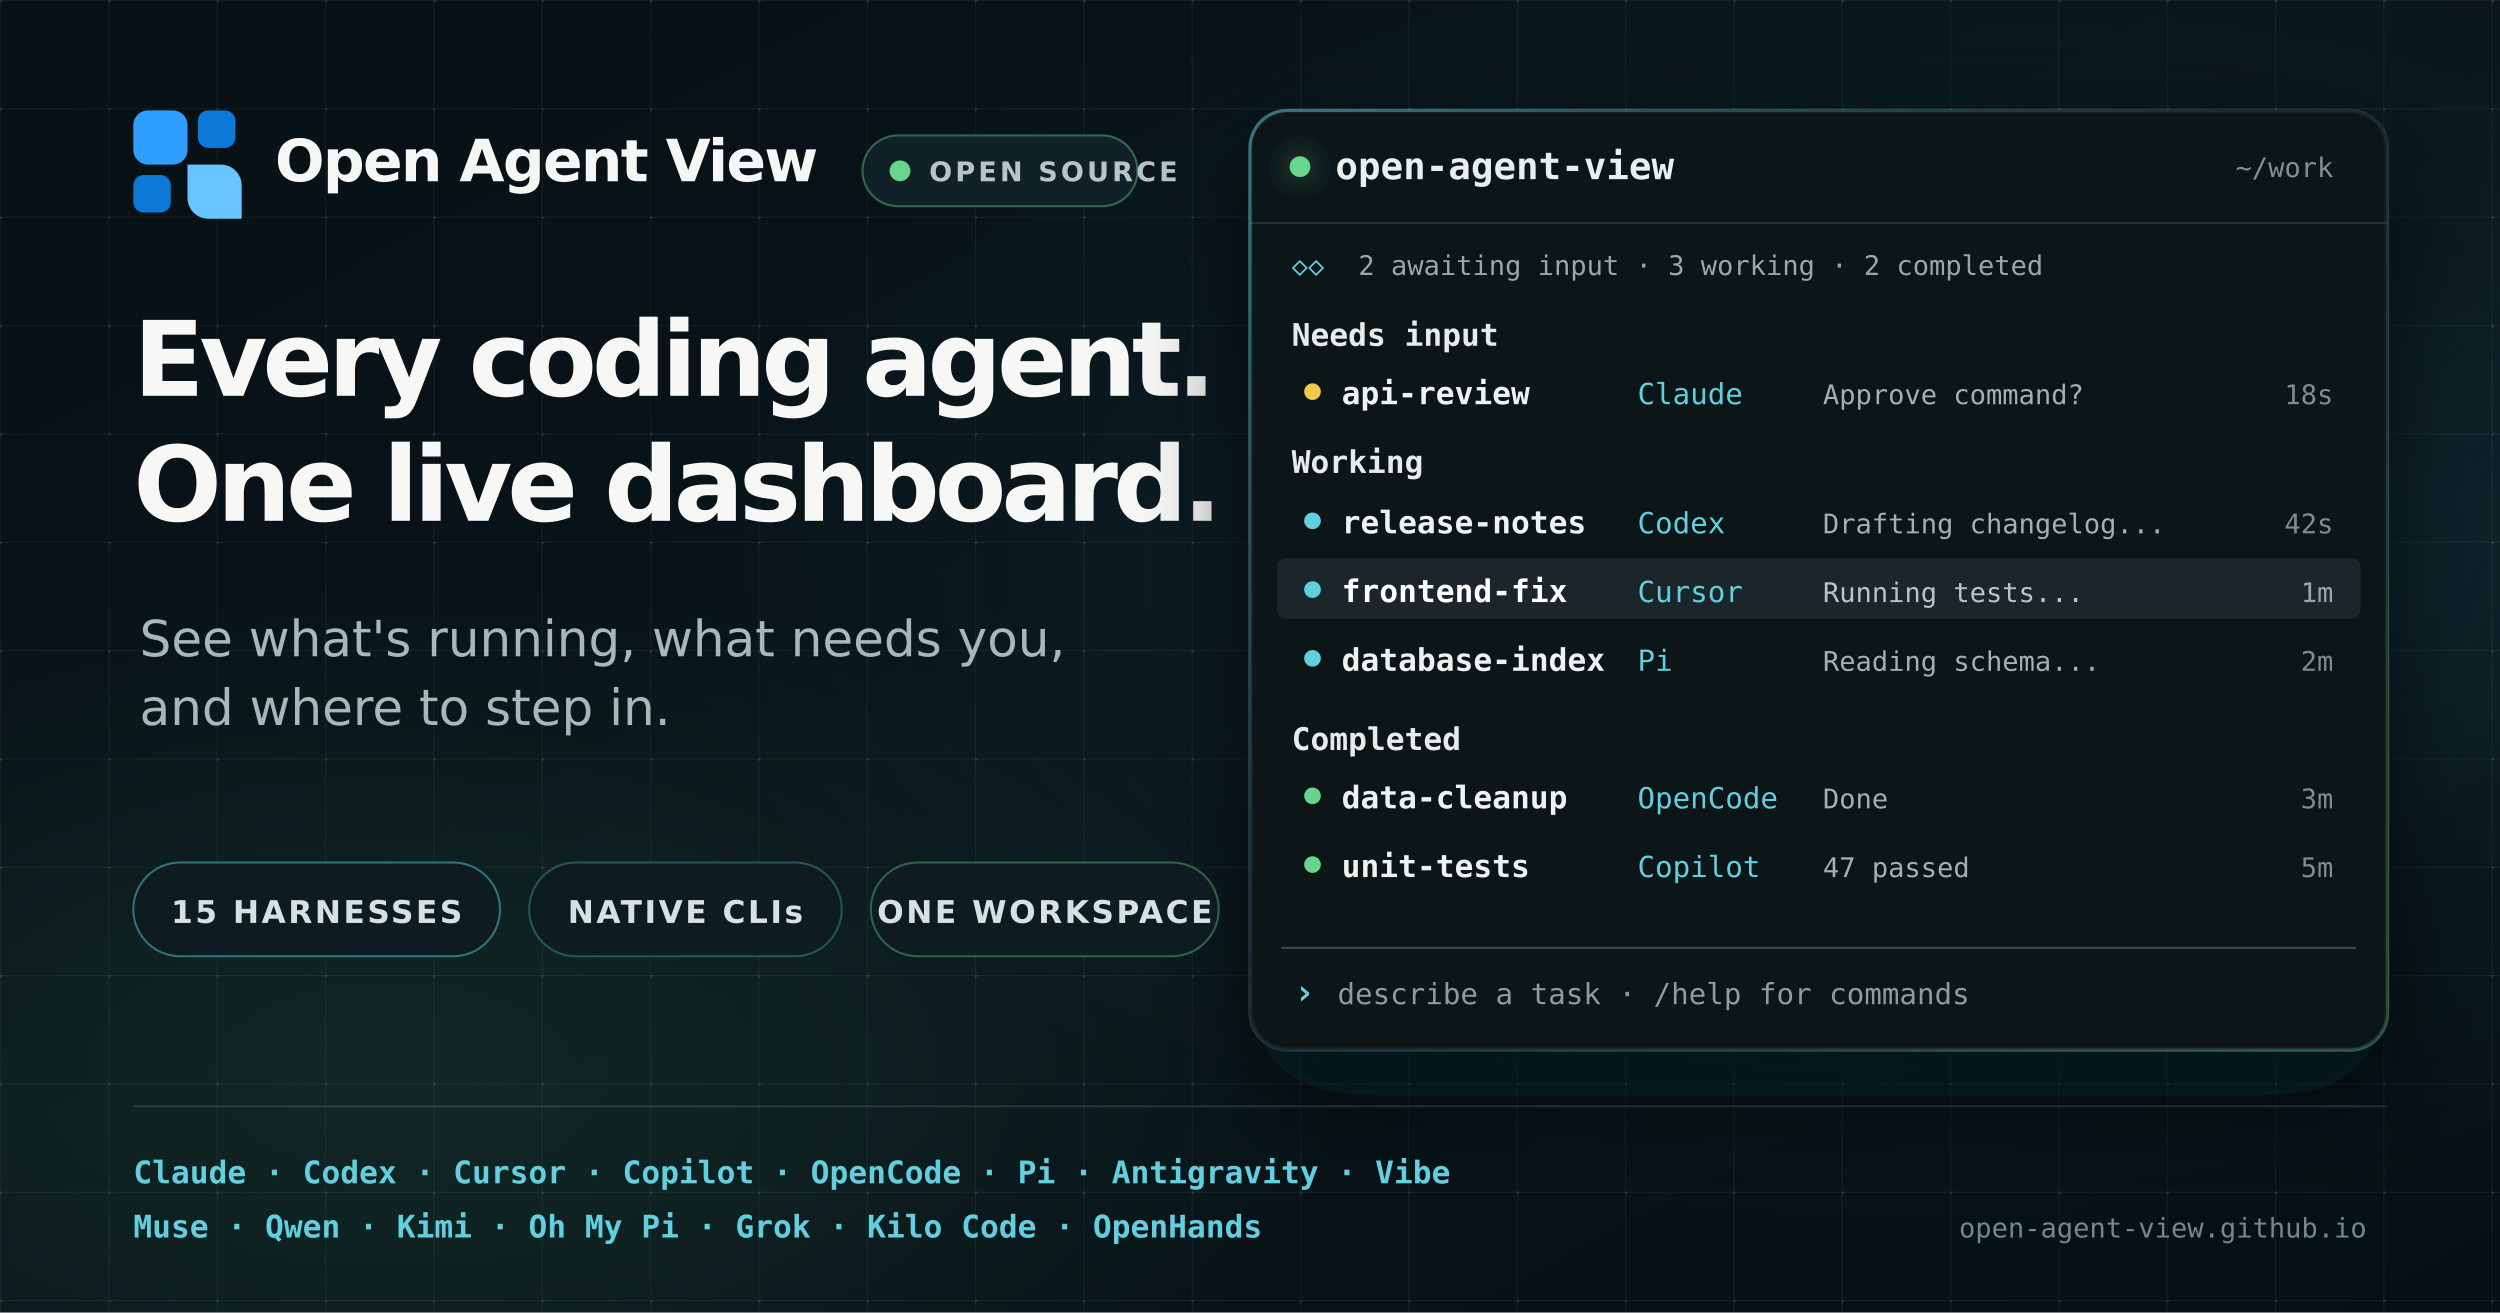
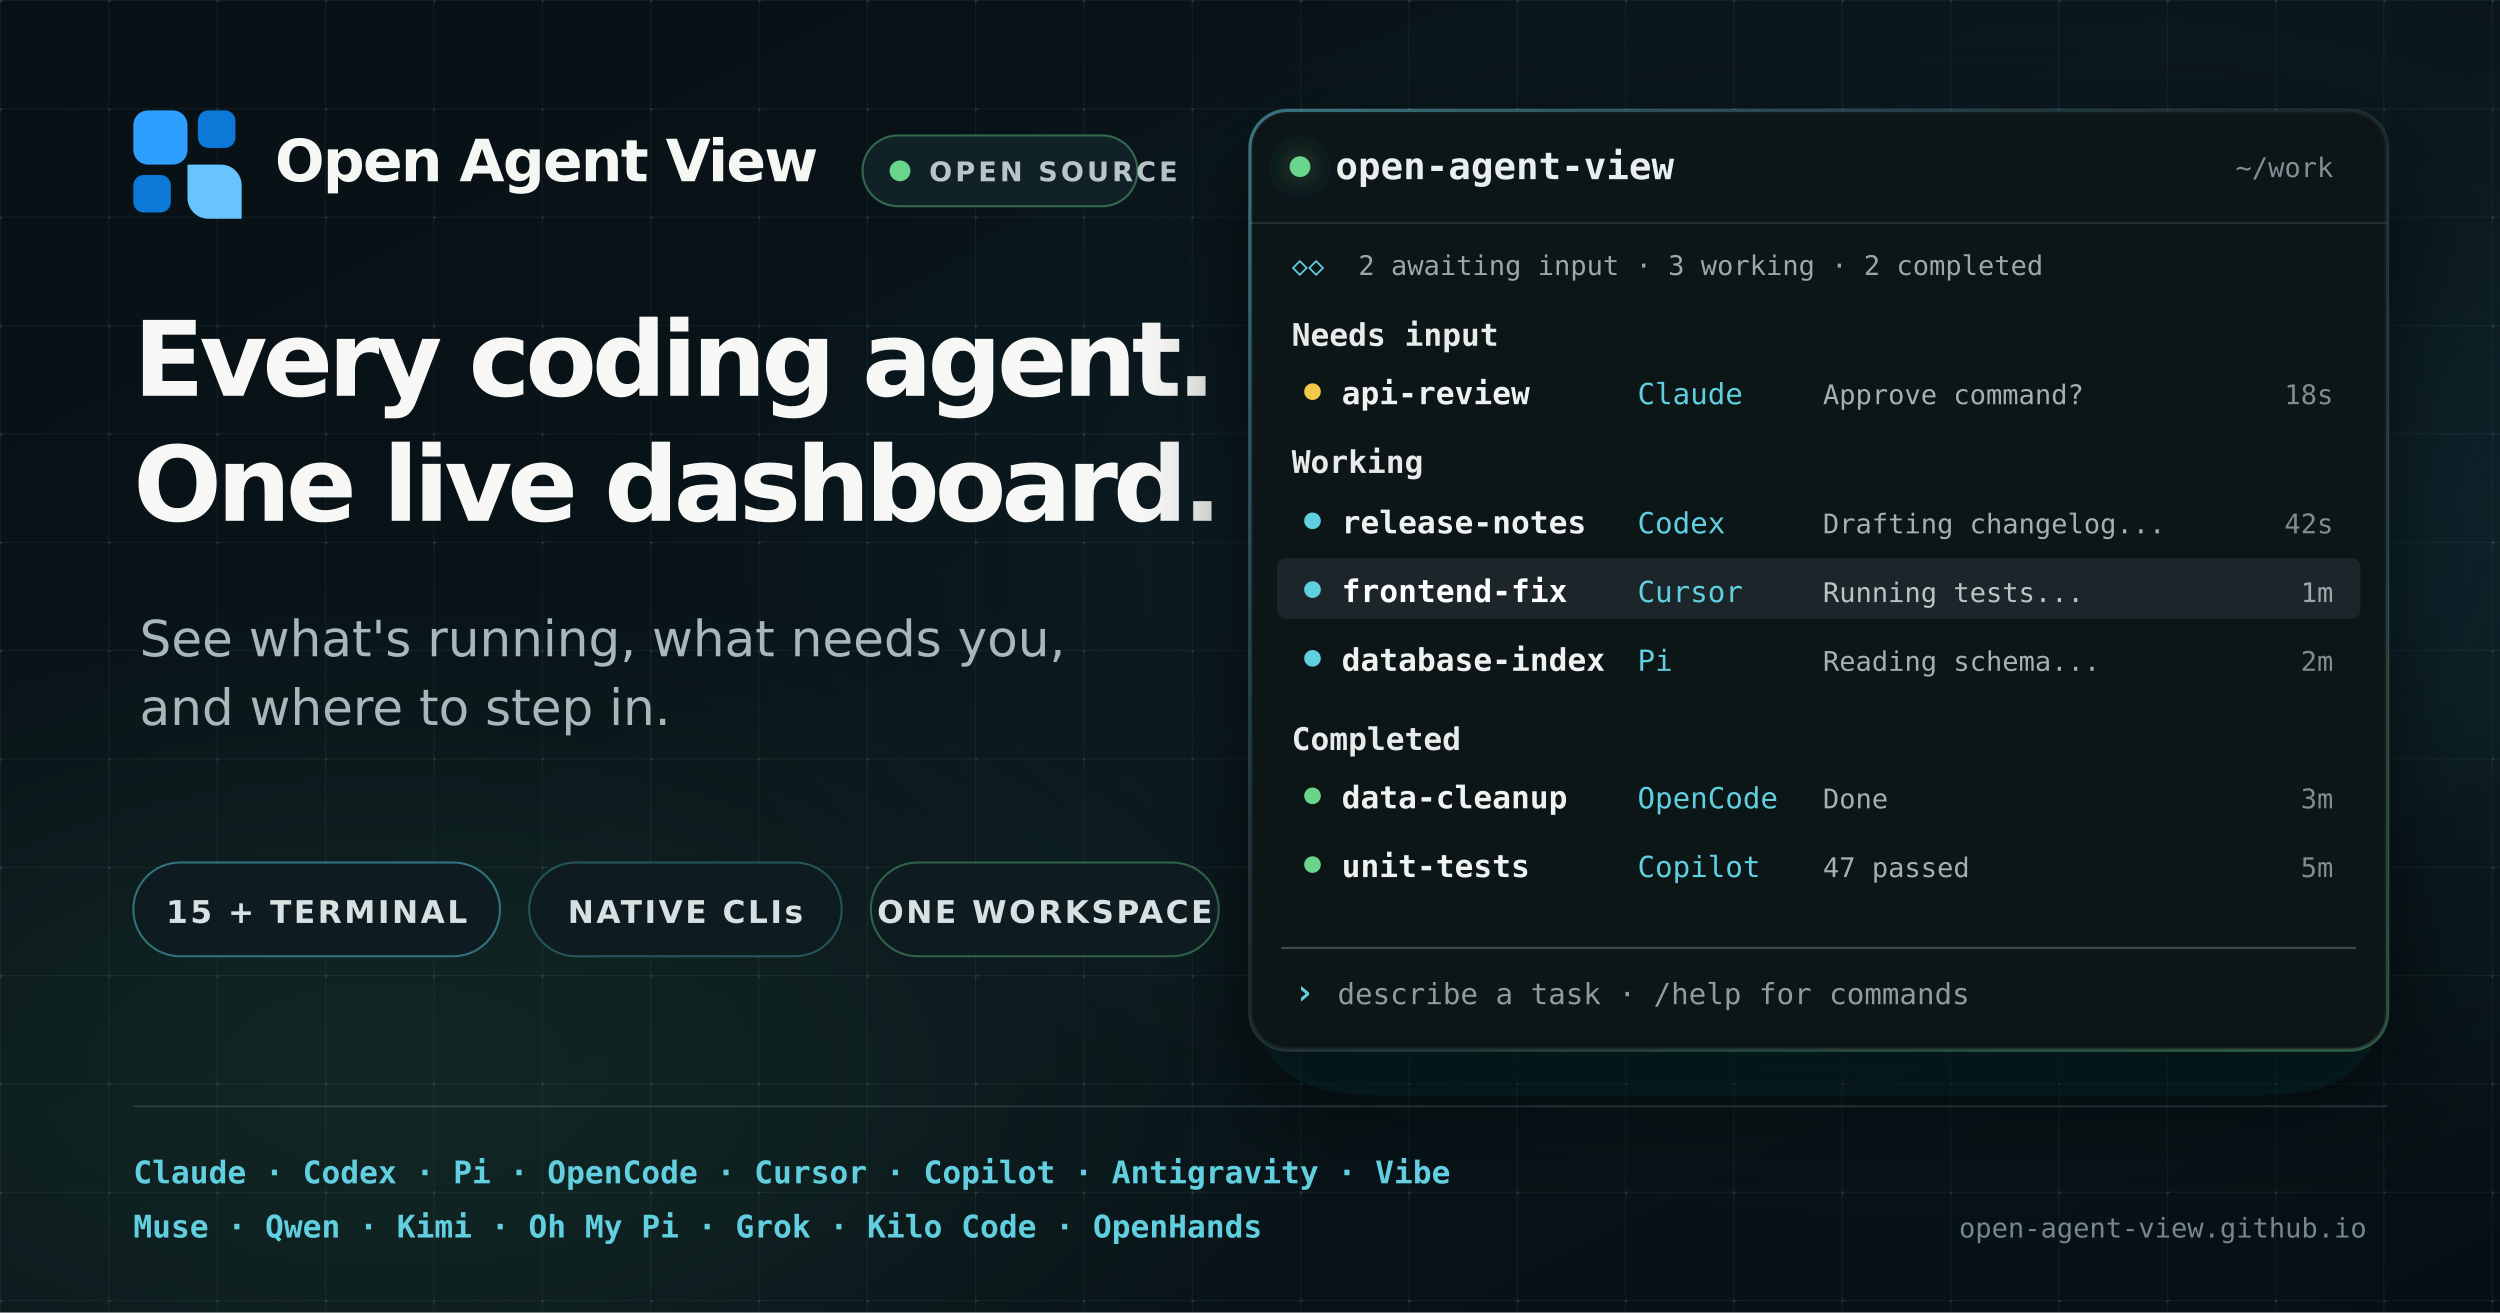
<svg xmlns="http://www.w3.org/2000/svg" width="1200" height="630" viewBox="0 0 1200 630" role="img" aria-labelledby="title desc">
  <defs>
    <linearGradient id="background" x1="0" y1="0" x2="1" y2="1">
      <stop offset="0" stop-color="#071015" />
      <stop offset="0.58" stop-color="#09151a" />
      <stop offset="1" stop-color="#061014" />
    </linearGradient>
    <radialGradient id="cyan-halo" cx="78%" cy="42%" r="52%">
      <stop offset="0" stop-color="#49c7df" stop-opacity="0.18" />
      <stop offset="0.55" stop-color="#49c7df" stop-opacity="0.045" />
      <stop offset="1" stop-color="#49c7df" stop-opacity="0" />
    </radialGradient>
    <radialGradient id="green-halo" cx="16%" cy="82%" r="38%">
      <stop offset="0" stop-color="#69d58b" stop-opacity="0.10" />
      <stop offset="1" stop-color="#69d58b" stop-opacity="0" />
    </radialGradient>
    <linearGradient id="logo-blue" x1="0" y1="0" x2="1" y2="1">
      <stop offset="0" stop-color="#6ed9ea" />
      <stop offset="1" stop-color="#2e9eff" />
    </linearGradient>
    <linearGradient id="card-line" x1="0" y1="0" x2="1" y2="1">
      <stop offset="0" stop-color="#65d7e8" stop-opacity="0.48" />
      <stop offset="0.45" stop-color="#5f8290" stop-opacity="0.16" />
      <stop offset="1" stop-color="#6cdd8e" stop-opacity="0.27" />
    </linearGradient>
    <pattern id="grid" width="52" height="52" patternUnits="userSpaceOnUse">
      <path d="M52 0H0V52" fill="none" stroke="#d8edf2" stroke-opacity="0.055" stroke-width="1" />
      <circle cx="0" cy="0" r="1.3" fill="#d8edf2" fill-opacity="0.12" />
    </pattern>
    <filter id="shadow" x="-30%" y="-30%" width="160%" height="175%">
      <feDropShadow dx="0" dy="22" stdDeviation="25" flood-color="#00080b" flood-opacity="0.72" />
    </filter>
    <filter id="soft-glow" x="-100%" y="-100%" width="300%" height="300%">
      <feGaussianBlur stdDeviation="7" />
    </filter>
  </defs>
  <rect width="1200" height="630" fill="url(#background)" />
  <rect width="1200" height="630" fill="url(#grid)" />
  <rect width="1200" height="630" fill="url(#cyan-halo)" />
  <rect width="1200" height="630" fill="url(#green-halo)" />
  <g transform="translate(64 53)">
    <rect x="0" y="0" width="26" height="26" rx="7" fill="#2e9eff" />
    <rect x="31" y="0" width="18" height="18" rx="5" fill="#0c79d8" />
    <rect x="0" y="31" width="18" height="18" rx="5" fill="#0c79d8" />
    <path d="M26 26h16a10 10 0 0 1 10 10v16H36a10 10 0 0 1-10-10Z" fill="#68c4ff" />
  </g>
  <text x="132" y="87" fill="#f5f7f5" font-family="DejaVu Sans, sans-serif" font-size="28" font-weight="700" letter-spacing="-0.8">Open Agent View</text>
  <g transform="translate(414 65)">
    <rect width="132" height="34" rx="17" fill="#102128" stroke="#69d58b" stroke-opacity="0.42" />
    <circle cx="18" cy="17" r="5" fill="#69d58b" />
    <text x="32" y="22" fill="#b9c6c9" font-family="DejaVu Sans, sans-serif" font-size="13" font-weight="700" letter-spacing="1.5">OPEN SOURCE</text>
  </g>
  <text x="64" y="190" fill="#f7f8f6" font-family="DejaVu Sans, sans-serif" font-size="50" font-weight="700" letter-spacing="-2.4">Every coding agent.</text>
  <text x="64" y="250" fill="#f7f8f6" font-family="DejaVu Sans, sans-serif" font-size="50" font-weight="700" letter-spacing="-2.4">One live dashboard.</text>
  <text x="67" y="315" fill="#a8b7bc" font-family="DejaVu Sans, sans-serif" font-size="24" font-weight="400">See what's running, what needs you,</text>
  <text x="67" y="348" fill="#a8b7bc" font-family="DejaVu Sans, sans-serif" font-size="24" font-weight="400">and where to step in.</text>
  <g transform="translate(600 53)" filter="url(#shadow)">
    <rect width="546" height="451" rx="18" fill="#0c1317" stroke="url(#card-line)" stroke-width="1.5" />
    <rect x="1" y="1" width="544" height="449" rx="17" fill="none" stroke="#ffffff" stroke-opacity="0.045" />
    <path d="M0 54H546" stroke="#73848a" stroke-opacity="0.24" />
    <circle cx="24" cy="27" r="5" fill="#69d58b" />
    <circle cx="24" cy="27" r="11" fill="#69d58b" fill-opacity="0.16" filter="url(#soft-glow)" />
    <text x="41" y="33" fill="#e9efee" font-family="DejaVu Sans Mono, monospace" font-size="18" font-weight="700">open-agent-view</text>
    <text x="520" y="32" fill="#809096" font-family="DejaVu Sans Mono, monospace" font-size="13" text-anchor="end">~/work</text>
    <g font-family="DejaVu Sans Mono, monospace">
      <text x="20" y="79" fill="#61cfdf" font-size="13">◇◇</text>
      <text x="52" y="79" fill="#9aa8ac" font-size="13">2 awaiting input  ·  3 working  ·  2 completed</text>
      <text x="20" y="113" fill="#e7eceb" font-size="15" font-weight="700">Needs input</text>
      <circle cx="30" cy="135" r="4" fill="#f2c94c" />
      <text x="44" y="141" fill="#eef2f1" font-size="15" font-weight="700">api-review</text>
      <text x="186" y="141" fill="#61cfdf" font-size="14">Claude</text>
      <text x="275" y="141" fill="#a6b0b3" font-size="13">Approve command?</text>
      <text x="520" y="141" fill="#7f8d91" font-size="13" text-anchor="end">18s</text>
      <text x="20" y="174" fill="#e7eceb" font-size="15" font-weight="700">Working</text>
      <circle cx="30" cy="197" r="4" fill="#61cfdf" />
      <text x="44" y="203" fill="#eef2f1" font-size="15" font-weight="700">release-notes</text>
      <text x="186" y="203" fill="#61cfdf" font-size="14">Codex</text>
      <text x="275" y="203" fill="#a6b0b3" font-size="13">Drafting changelog...</text>
      <text x="520" y="203" fill="#7f8d91" font-size="13" text-anchor="end">42s</text>
      <rect x="13" y="215" width="520" height="29" rx="4" fill="#5f6f75" fill-opacity="0.22" />
      <circle cx="30" cy="230" r="4" fill="#61cfdf" />
      <text x="44" y="236" fill="#ffffff" font-size="15" font-weight="700">frontend-fix</text>
      <text x="186" y="236" fill="#61cfdf" font-size="14">Cursor</text>
      <text x="275" y="236" fill="#bac3c5" font-size="13">Running tests...</text>
      <text x="520" y="236" fill="#9aa7aa" font-size="13" text-anchor="end">1m</text>
      <circle cx="30" cy="263" r="4" fill="#61cfdf" />
      <text x="44" y="269" fill="#eef2f1" font-size="15" font-weight="700">database-index</text>
      <text x="186" y="269" fill="#61cfdf" font-size="14">Pi</text>
      <text x="275" y="269" fill="#a6b0b3" font-size="13">Reading schema...</text>
      <text x="520" y="269" fill="#7f8d91" font-size="13" text-anchor="end">2m</text>
      <text x="20" y="307" fill="#e7eceb" font-size="15" font-weight="700">Completed</text>
      <circle cx="30" cy="329" r="4" fill="#69d58b" />
      <text x="44" y="335" fill="#eef2f1" font-size="15" font-weight="700">data-cleanup</text>
      <text x="186" y="335" fill="#61cfdf" font-size="14">OpenCode</text>
      <text x="275" y="335" fill="#a6b0b3" font-size="13">Done</text>
      <text x="520" y="335" fill="#7f8d91" font-size="13" text-anchor="end">3m</text>
      <circle cx="30" cy="362" r="4" fill="#69d58b" />
      <text x="44" y="368" fill="#eef2f1" font-size="15" font-weight="700">unit-tests</text>
      <text x="186" y="368" fill="#61cfdf" font-size="14">Copilot</text>
      <text x="275" y="368" fill="#a6b0b3" font-size="13">47 passed</text>
      <text x="520" y="368" fill="#7f8d91" font-size="13" text-anchor="end">5m</text>
      <path d="M15 402H531" stroke="#79898e" stroke-opacity="0.45" />
      <text x="21" y="429" fill="#61cfdf" font-size="17" font-weight="700">›</text>
      <text x="42" y="429" fill="#8e9b9f" font-size="14">describe a task  ·  /help for commands</text>
    </g>
  </g>
  <g transform="translate(64 414)">
    <rect width="176" height="45" rx="22.5" fill="#0e1b20" stroke="#58cfe0" stroke-opacity="0.48" />
-     <text x="88" y="29" fill="#d8e1e2" font-family="DejaVu Sans, sans-serif" font-size="15" font-weight="700" letter-spacing="1.2" text-anchor="middle">15 HARNESSES</text>
+     <text x="88" y="29" fill="#d8e1e2" font-family="DejaVu Sans, sans-serif" font-size="15" font-weight="700" letter-spacing="1.2" text-anchor="middle">15 + TERMINAL</text>
    <rect x="190" width="150" height="45" rx="22.5" fill="#0e1b20" stroke="#58cfe0" stroke-opacity="0.31" />
    <text x="265" y="29" fill="#d8e1e2" font-family="DejaVu Sans, sans-serif" font-size="15" font-weight="700" letter-spacing="1.2" text-anchor="middle">NATIVE CLIs</text>
    <rect x="354" width="167" height="45" rx="22.5" fill="#0e1b20" stroke="#69d58b" stroke-opacity="0.38" />
    <text x="437.5" y="29" fill="#d8e1e2" font-family="DejaVu Sans, sans-serif" font-size="15" font-weight="700" letter-spacing="1.2" text-anchor="middle">ONE WORKSPACE</text>
  </g>
  <path d="M64 531H1146" stroke="#88a1a8" stroke-opacity="0.20" />
-   <text x="64" y="568" fill="#61cfdf" font-family="DejaVu Sans Mono, monospace" font-size="15" font-weight="700">Claude · Codex · Cursor · Copilot · OpenCode · Pi · Antigravity · Vibe</text>
+   <text x="64" y="568" fill="#61cfdf" font-family="DejaVu Sans Mono, monospace" font-size="15" font-weight="700">Claude · Codex · Pi · OpenCode · Cursor · Copilot · Antigravity · Vibe</text>
  <text x="64" y="594" fill="#61cfdf" font-family="DejaVu Sans Mono, monospace" font-size="15" font-weight="700">Muse · Qwen · Kimi · Oh My Pi · Grok · Kilo Code · OpenHands</text>
  <text x="1136" y="594" fill="#77878c" font-family="DejaVu Sans Mono, monospace" font-size="13" text-anchor="end">open-agent-view.github.io</text>
</svg>
